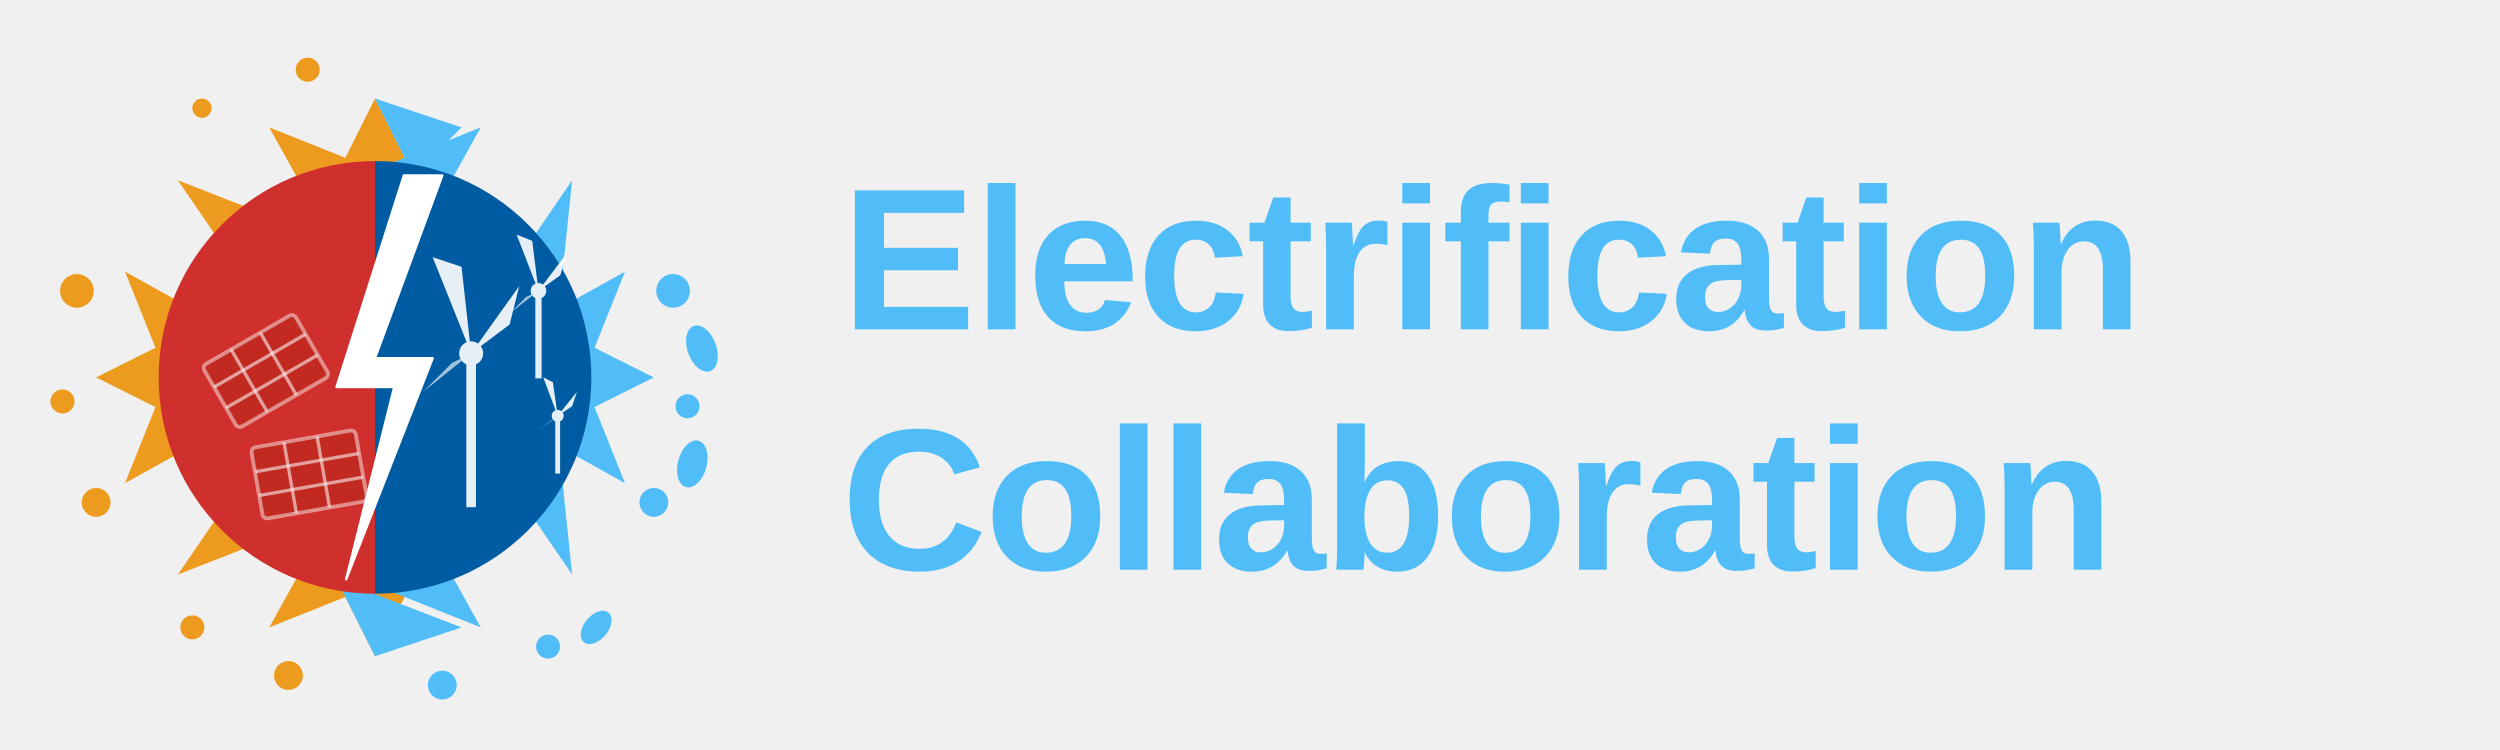
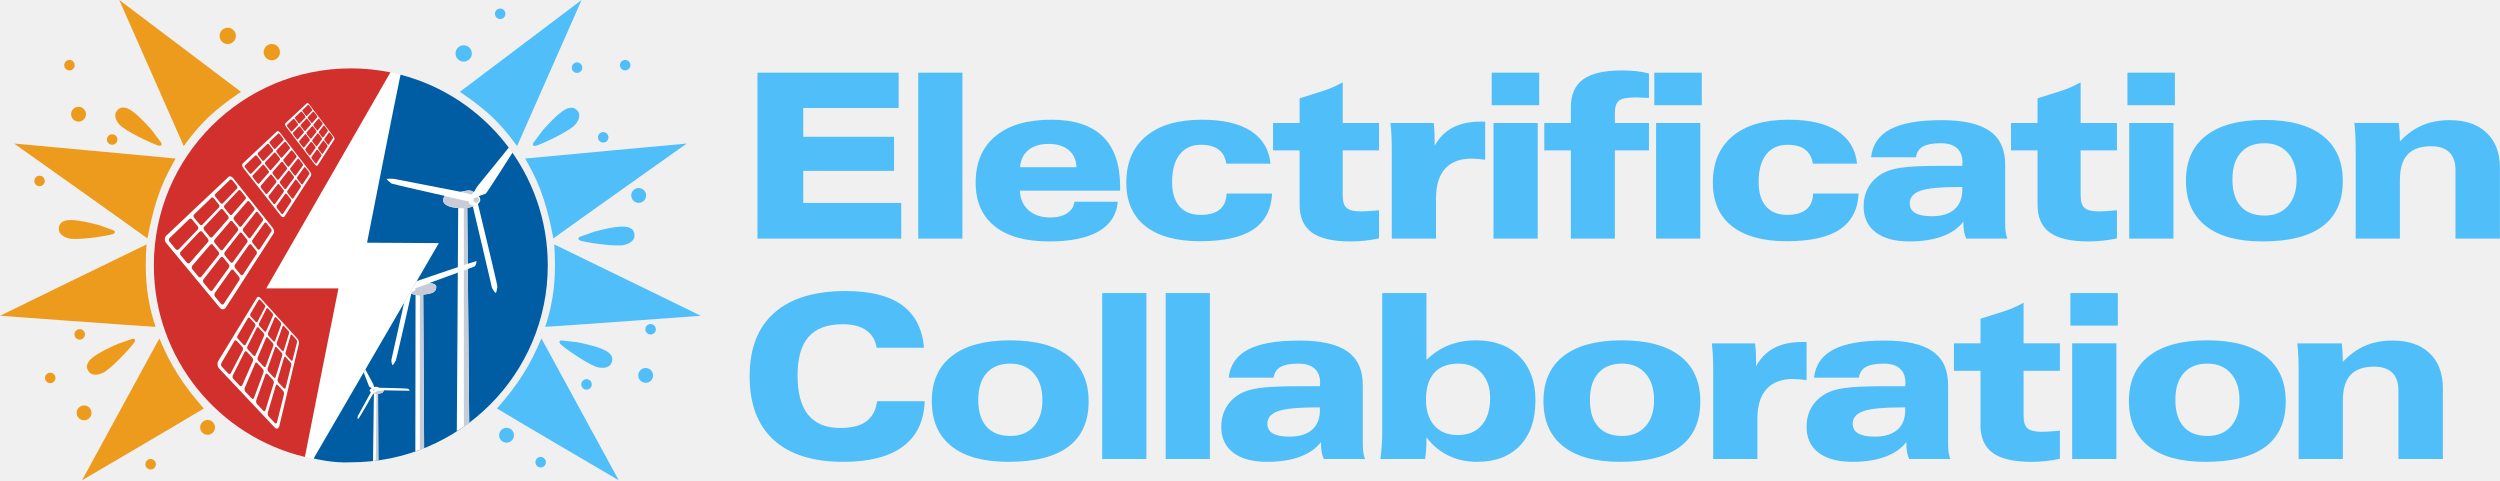
- <svg xmlns="http://www.w3.org/2000/svg" width="260" height="78" viewBox="0 0 520 155">
-   <g transform="translate(78,78)">
-     <polygon points="0,-58 -8,-42 8,-42" fill="#EC9B1E" />
-     <polygon points="-41,-41 -28,-22 -18,-32" fill="#EC9B1E" />
-     <polygon points="-58,0 -42,-8 -42,8" fill="#EC9B1E" />
-     <polygon points="-41,41 -18,32 -28,22" fill="#EC9B1E" />
-     <polygon points="0,58 8,42 -8,42" fill="#EC9B1E" />
-     <polygon points="-22,-52 -12,-34 -2,-44" fill="#EC9B1E" />
-     <polygon points="-52,-22 -34,-12 -44,-2" fill="#EC9B1E" />
-     <polygon points="-52,22 -44,2 -34,12" fill="#EC9B1E" />
-     <polygon points="-22,52 -2,44 -12,34" fill="#EC9B1E" />
-     <circle cx="-62" cy="-18" r="3.5" fill="#EC9B1E" />
-     <circle cx="-65" cy="5" r="2.5" fill="#EC9B1E" />
-     <circle cx="-58" cy="26" r="3" fill="#EC9B1E" />
-     <circle cx="-38" cy="52" r="2.5" fill="#EC9B1E" />
-     <circle cx="-18" cy="62" r="3" fill="#EC9B1E" />
-     <circle cx="-14" cy="-64" r="2.5" fill="#EC9B1E" />
-     <circle cx="-36" cy="-56" r="2" fill="#EC9B1E" />
-   </g>
-   <g transform="translate(78,78)">
-     <polygon points="0,-58 8,-42 18,-52" fill="#50BDF8" />
-     <polygon points="41,-41 28,-22 38,-12" fill="#50BDF8" />
-     <polygon points="58,0 42,-8 42,8" fill="#50BDF8" />
-     <polygon points="41,41 38,12 28,22" fill="#50BDF8" />
-     <polygon points="0,58 -8,42 18,52" fill="#50BDF8" />
-     <polygon points="52,-22 44,-2 34,-12" fill="#50BDF8" />
-     <polygon points="52,22 34,12 44,2" fill="#50BDF8" />
-     <polygon points="22,-52 12,-34 2,-44" fill="#50BDF8" />
-     <polygon points="22,52 2,44 12,34" fill="#50BDF8" />
-     <circle cx="62" cy="-18" r="3.5" fill="#50BDF8" />
-     <circle cx="65" cy="6" r="2.5" fill="#50BDF8" />
-     <circle cx="58" cy="26" r="3" fill="#50BDF8" />
-     <circle cx="36" cy="56" r="2.5" fill="#50BDF8" />
-     <circle cx="14" cy="64" r="3" fill="#50BDF8" />
-     <ellipse cx="68" cy="-6" rx="3" ry="5" fill="#50BDF8" transform="rotate(-20 68 -6)" />
-     <ellipse cx="66" cy="18" rx="3" ry="5" fill="#50BDF8" transform="rotate(15 66 18)" />
-     <ellipse cx="46" cy="52" rx="2.5" ry="4" fill="#50BDF8" transform="rotate(40 46 52)" />
-   </g>
-   <g transform="translate(78,78)">
-     <path d="M0,-45 A45,45 0 0,0 0,45 Z" fill="#D0302D" />
-     <path d="M0,-45 A45,45 0 0,1 0,45 Z" fill="#005CA2" />
-   </g>
-   <g transform="translate(78,78)" opacity="0.92">
-     <g transform="rotate(-30) translate(-30,-20)">
-       <rect x="0" y="0" width="22" height="15" rx="1" fill="#C0281F" />
-       <line x1="7" y1="0" x2="7" y2="15" stroke="white" stroke-width="0.7" opacity="0.6" />
-       <line x1="14" y1="0" x2="14" y2="15" stroke="white" stroke-width="0.7" opacity="0.6" />
-       <line x1="0" y1="5" x2="22" y2="5" stroke="white" stroke-width="0.7" opacity="0.6" />
-       <line x1="0" y1="10" x2="22" y2="10" stroke="white" stroke-width="0.7" opacity="0.6" />
-       <rect x="0" y="0" width="22" height="15" rx="1" fill="none" stroke="white" stroke-width="0.8" opacity="0.5" />
+ <svg xmlns="http://www.w3.org/2000/svg" width="990.76mm" height="190.33mm" version="1.1" viewBox="0 0 990.76 190.33" xml:space="preserve">
+   <defs>
+     <clipPath id="clipPath2">
+       <path d="m0 2293h32467v5386h-32467z" />
+     </clipPath>
+     <clipPath id="clipPath3">
+       <path d="m-10156 980.25h21844v-717.91h-21844z" />
+     </clipPath>
+     <clipPath id="clipPath5">
+       <path d="m0 980.38v-718.13h4328.9v718.13z" />
+     </clipPath>
+     <clipPath id="clipPath42">
+       <path d="m3542.4 2544.8h2667.8v4365.1h-2667.8z" />
+     </clipPath>
+     <clipPath id="clipPath43">
+       <path d="m472.32 946.81h355.71v-582.01h-355.71z" />
+     </clipPath>
+     <clipPath id="clipPath45">
+       <path d="m472.32 946.81h355.71v-582.01h-355.71z" />
+     </clipPath>
+     <clipPath id="clipPath46">
+       <path d="m5337.6 2482.8h2630.4v4356h-2630.4z" />
+     </clipPath>
+     <clipPath id="clipPath47">
+       <path d="m711.68 955.08h350.72v-580.8h-350.72z" />
+     </clipPath>
+     <clipPath id="clipPath49">
+       <path d="m711.68 955.08h350.72v-580.8h-350.72z" />
+     </clipPath>
+   </defs>
+   <g transform="matrix(.26458 0 0 .26458 -1161.1 -15.893)">
+     <path d="m4952 175.38 21.201-6.964 15.232 3.529 9.209 18.815 64.377 233.03-187.89 317.67-15.845 5.332-13.136-2.309-16.185-28.821-69.649-231.09" fill="#fff" fill-rule="evenodd" />
+     <g transform="translate(4146.6 -202.33)" clip-path="url(#clipPath5)">
+       <g clip-path="url(#clipPath3)">
+         <path transform="matrix(.13333 0 0 -.13333 0 1286.1)" d="m28694 3852.1c-114.6 0-217-19.18-307.1-57.51-90.2-38.35-174.5-98.8-252.8-181.38 0 35.4-1.1 70.35-3.2 104.91-2.1 34.54-5.3 68.67-9.5 102.38h-499.2c5-42.14 8.8-87.01 11.4-134.61 2.5-47.62 3.7-104.71 3.7-171.26v-993.47h496.8v659.78c0 128.08 28.8 223.09 86.6 285.02 57.7 61.94 145.5 92.9 263.5 92.9 90.1 0 158.4-22.55 204.7-67.62 46.4-45.08 69.6-111.44 69.6-199.07v-771.01h499.2v795.03c0 167.67-49.7 298.92-149.1 393.72-99.5 94.79-237.6 142.19-414.6 142.19m-1817-963.76c-64-72.05-151.2-108.07-261.6-108.07-118 0-207.9 34.76-269.9 104.28-61.9 69.51-92.9 170-92.9 301.45 0 129.75 31.4 230.04 94.2 300.82s151.5 106.17 266.1 106.17c111.2 0 199-36.65 263.5-109.96s96.7-173.16 96.7-299.56c0-124.72-32-223.09-96.1-295.13m389.3 789.33c-150.8 117.97-369.5 176.96-656 176.96-284.8 0-502.6-58.58-653.4-175.69-150.9-117.13-226.3-285.65-226.3-505.58 0-221.63 73.5-391 220.6-508.11 147-117.13 360-175.69 638.9-175.69 299.1 0 524.3 56.88 675.6 170.63 151.2 113.76 226.9 283.13 226.9 508.11 0 221.61-75.5 391.39-226.3 509.37m-2193.3 342.54h533.4v365.28h-533.4zm20.2-1499h496.73v1299.3h-496.73zm-545.8 1755.6c-40.5-21.92-79-40.88-115.7-56.88-36.6-16.02-71.4-29.07-104.2-39.18l-264.2-83.42v-276.81h-298.3v-308.4h298.3v-610.49c0-141.56 46.1-245.64 138.4-312.2 92.3-66.57 236.6-99.85 432.9-99.85 54.8 0 108.9 2.96 162.4 8.85 53.5 5.91 106.4 14.34 158.7 25.28v315.99c-53.1-5.06-94.8-8.44-125.2-10.12-30.3-1.69-56.9-2.52-79.6-2.52-75.8 0-128.7 12.83-158.6 38.55-30 25.69-44.9 72.24-44.9 139.66v506.85h408.3v308.4h-408.3zm-1329.4-1204.6c0-96.91-29.5-171.07-88.5-222.45-59-51.41-143.7-77.1-254.1-77.1-82.6 0-144.5 12-185.8 36.02-41.3 24.01-61.9 60.04-61.9 108.07 0 67.4 40.4 115.02 121.3 142.82 80.9 27.81 224.2 41.71 429.8 41.71h39.2zm481.5-380.45v662.31c0 170.2-57.9 295.77-173.8 376.66-115.8 80.89-296.4 121.34-541.6 121.34-254.5 0-445.9-33.93-574.4-101.75-128.5-67.84-200.8-172.96-216.8-315.35h504.3c8.4 55.61 34.6 95.84 78.4 120.7 43.8 24.85 110.8 37.29 200.9 37.29 79.2 0 139.7-18.54 181.4-55.61 41.7-37.09 62.6-91.01 62.6-161.79 0-3.38-0.4-9.06-1.3-17.06-0.8-8.02-1.2-14.54-1.2-19.59h-241.5c-203 0-351.5-6.96-445.5-20.86s-167.1-37.29-219.3-70.15c-65.7-39.61-115.9-90.59-150.4-152.94-34.6-62.36-51.8-132.71-51.8-211.08 0-125.56 44.9-222.67 134.6-291.34 89.7-68.68 216.8-103.01 381.1-103.01 142.4 0 265.4 19.18 369 57.51 103.7 38.33 182.5 93.73 236.4 166.21v-24.01c0-32.87 2.5-63.2 7.6-91.01 5-27.81 13-53.52 24-77.1h462.6c-9.3 23.58-15.8 48.86-19.6 75.84-3.8 26.95-5.7 58.55-5.7 94.79m-1954.1 1076.9c-85.1-44.67-152.9-112.93-203.5-204.76v59.4c0 37.92-0.8 72.88-2.5 104.91-1.7 32.02-4.2 62.76-7.6 92.27h-486.6c5-42.14 8.8-87.01 11.4-134.61 2.5-47.62 3.7-104.71 3.7-171.26v-993.47h496.8v452.49c0 145.77 33.9 256.59 101.7 332.42 67.8 75.84 166.2 113.76 295.2 113.76 26.9 0 53-1.07 78.3-3.16 25.3-2.11 51-5.27 77.1-9.48v428.48h-51.8c-123 0-227.1-22.34-312.2-66.99m-1445.4-880.34c-64-72.05-151.2-108.07-261.6-108.07-118 0-207.9 34.76-269.9 104.28-61.9 69.51-92.9 170-92.9 301.45 0 129.75 31.4 230.04 94.2 300.82s151.5 106.17 266.1 106.17c111.2 0 199-36.65 263.5-109.96s96.7-173.16 96.7-299.56c0-124.72-32-223.09-96.1-295.13m389.3 789.33c-150.8 117.97-369.5 176.96-656 176.96-284.8 0-502.6-58.58-653.4-175.69-150.9-117.13-226.3-285.65-226.3-505.58 0-221.63 73.5-391 220.6-508.11 147-117.13 360-175.69 638.9-175.69 299.1 0 524.3 56.88 675.6 170.63 151.2 113.76 226.9 283.13 226.9 508.11 0 221.61-75.4 391.39-226.3 509.37m-2230.4-777.96c-63.6-72.89-152.7-109.33-267.3-109.33-112.1 0-199.7 34.96-262.9 104.91-63.2 69.93-94.8 167.67-94.8 293.24 0 132.28 31.2 232.76 93.5 301.45 62.4 68.67 153 103.01 271.8 103.01 107.8 0 194-34.98 258.5-104.91 64.4-69.95 96.7-163.48 96.7-280.6 0-132.29-31.9-234.89-95.5-307.77m-62.5 954.92c-111.3 0-213.2-18.33-305.9-54.98-92.7-36.66-176.5-91.64-251.5-164.95v750.79h-496.8v-1569.8c0-44.67-1.7-91.44-5-140.3-3.4-48.88-8.5-100.28-15.2-154.2h501.8c5.1 33.69 8.9 67.4 11.4 101.12 2.5 33.69 3.8 67.4 3.8 101.11v41.71c68.2-90.17 150.6-158.62 247.1-205.39 96.4-46.77 203.3-70.15 320.4-70.15 206.4 0 367.6 60.87 483.4 182.64 115.9 121.76 173.8 291.34 173.8 508.74 0 207.29-59.8 371.39-179.4 492.31-119.7 120.91-282.3 181.38-487.9 181.38m-1754-782.39c0-96.91-29.5-171.07-88.5-222.45-59-51.41-143.7-77.1-254.1-77.1-82.6 0-144.5 12-185.8 36.02-41.3 24.01-61.9 60.04-61.9 108.07 0 67.4 40.4 115.02 121.3 142.82 80.9 27.81 224.2 41.71 429.8 41.71h39.2zm481.5-380.45v662.31c0 170.2-57.9 295.77-173.8 376.66-115.8 80.89-296.4 121.34-541.6 121.34-254.5 0-445.9-33.93-574.4-101.75-128.5-67.84-200.8-172.96-216.8-315.35h504.3c8.4 55.61 34.6 95.84 78.4 120.7 43.8 24.85 110.8 37.29 200.9 37.29 79.2 0 139.7-18.54 181.4-55.61 41.7-37.09 62.6-91.01 62.6-161.79 0-3.38-0.4-9.06-1.3-17.06-0.8-8.02-1.2-14.54-1.2-19.59h-241.5c-203 0-351.5-6.96-445.5-20.86s-167.1-37.29-219.3-70.15c-65.7-39.61-115.9-90.59-150.4-152.94-34.6-62.36-51.8-132.71-51.8-211.08 0-125.56 44.8-222.67 134.6-291.34 89.7-68.68 216.8-103.01 381.1-103.01 142.4 0 265.4 19.18 369 57.51 103.7 38.33 182.5 93.73 236.4 166.21v-24.01c0-32.87 2.5-63.2 7.6-91.01 5-27.81 13-53.52 24-77.1h462.6c-9.3 23.58-15.8 48.86-19.6 75.84-3.8 26.95-5.7 58.55-5.7 94.79m-2214.4-170.63h496.7v1864.3h-496.7zm-713.3 0h496.73v1864.3h-496.73zm-767.7 367.18c-64.1-72.05-151.3-108.07-261.7-108.07-117.9 0-207.9 34.76-269.8 104.28-62 69.51-92.9 170-92.9 301.45 0 129.75 31.4 230.04 94.1 300.82 62.8 70.78 151.5 106.17 266.1 106.17 111.2 0 199.1-36.65 263.5-109.96 64.5-73.31 96.7-173.16 96.7-299.56 0-124.72-32-223.09-96-295.13m389.3 789.33c-150.9 117.97-369.5 176.96-656 176.96-284.8 0-502.7-58.58-653.5-175.69-150.8-117.13-226.2-285.65-226.2-505.58 0-221.63 73.5-391 220.5-508.11 147.1-117.13 360-175.69 639-175.69 299.1 0 524.3 56.88 675.5 170.63 151.3 113.76 226.9 283.13 226.9 508.11 0 221.61-75.4 391.39-226.2 509.37m-2272.2-734.35c-67-48.88-164.6-73.31-292.6-73.31-160.1 0-280 49.08-359.6 147.25-79.7 98.16-119.5 245.84-119.5 443.02 0 195.47 41.5 340.19 124.5 434.16 83 93.95 210.5 140.93 382.4 140.93 111.2 0 199-22.33 263.5-66.99 64.5-44.67 103.8-110.39 118.2-197.17h532.1c-19.4 214.02-101.7 373.69-247.1 479.03-145.4 105.33-356.2 158-632.6 158-351.4 0-619.1-81.74-803.2-245.21-184.2-163.48-276.2-401.11-276.2-712.87 0-311.78 89.9-549.82 269.8-714.13s441.4-246.47 784.3-246.47c291.6 0 514.6 57.71 669.3 173.16 154.6 115.44 235.7 284.8 243.3 508.11h-534.7c-14.3-102.82-54.9-178.65-121.9-227.51m18204 3242.6c-99.5 94.8-237.6 142.19-414.6 142.19-114.6 0-217-19.17-307.1-57.5-90.2-38.36-174.5-98.81-252.8-181.38 0 35.39-1.1 70.35-3.2 104.9s-5.3 68.67-9.5 102.38h-499.2c5-42.14 8.8-87.01 11.4-134.61 2.5-47.61 3.7-104.7 3.7-171.26v-993.47h496.8v659.79c0 128.07 28.8 223.08 86.6 285.02 57.7 61.93 145.5 92.9 263.5 92.9 90.1 0 158.4-22.56 204.7-67.62 46.4-45.09 69.6-111.45 69.6-199.08v-771.01h499.2v795.03c0 167.67-49.7 298.92-149.1 393.72m-2761.8-223.09c62.8 70.78 151.5 106.17 266.1 106.17 111.2 0 199-36.65 263.5-109.96s96.7-173.16 96.7-299.55c0-124.72-32-223.09-96.1-295.14-64-72.04-151.2-108.07-261.6-108.07-118 0-207.9 34.76-269.9 104.28-61.9 69.52-92.9 170-92.9 301.45 0 129.75 31.4 230.04 94.2 300.82m-395.6-821.57c147-117.13 360-175.68 638.9-175.68 299.1 0 524.3 56.87 675.6 170.63 151.2 113.75 226.9 283.12 226.9 508.11 0 221.6-75.5 391.39-226.3 509.37-150.8 117.96-369.5 176.95-656 176.95-284.8 0-502.6-58.57-653.4-175.69-150.9-117.13-226.3-285.65-226.3-505.58 0-221.62 73.5-390.99 220.6-508.11m-344.8 1720.2h-533.4v-365.28h533.4zm-16.5-564.99h-496.73v-1299.3h496.73zm-1526.6-918.89c0-141.56 46.1-245.64 138.4-312.19 92.3-66.58 236.6-99.85 432.9-99.85 54.8 0 108.9 2.96 162.4 8.84 53.5 5.91 106.4 14.34 158.6 25.28v315.99c-53-5.06-94.7-8.43-125.1-10.11-30.3-1.7-56.9-2.53-79.6-2.53-75.8 0-128.7 12.84-158.6 38.55-30 25.7-44.9 72.24-44.9 139.67v506.84h408.2v308.4h-408.2v456.29c-40.5-21.92-79-40.88-115.7-56.88-36.6-16.01-71.4-29.07-104.2-39.18l-264.2-83.42v-276.81h-298.3v-308.4h298.3zm-1314.3 158c80.9 27.8 224.2 41.71 429.8 41.71h39.2v-29.07c0-96.91-29.5-171.07-88.5-222.46-59-51.4-143.7-77.1-254.1-77.1-82.6 0-144.5 12.01-185.8 36.02-41.3 24.02-61.9 60.04-61.9 108.07 0 67.41 40.4 115.02 121.3 142.83m-504.9-467.03c89.7-68.69 216.8-103.01 381.1-103.01 142.4 0 265.4 19.17 369 57.51 103.7 38.33 182.5 93.73 236.4 166.2v-24.01c0-32.86 2.5-63.2 7.6-91 5-27.81 13-53.52 24-77.11h462.6c-9.3 23.59-15.8 48.86-19.6 75.84-3.8 26.96-5.7 58.56-5.7 94.8v662.31c0 170.2-57.9 295.76-173.8 376.66-115.8 80.89-296.4 121.33-541.6 121.33-254.5 0-445.9-33.92-574.4-101.74-128.5-67.84-200.8-172.97-216.8-315.36h504.3c8.4 55.61 34.6 95.84 78.4 120.71 43.8 24.84 110.8 37.28 201 37.28 79.1 0 139.6-18.54 181.3-55.61 41.7-37.09 62.6-91 62.6-161.79 0-3.37-0.4-9.06-1.3-17.06-0.8-8.02-1.2-14.53-1.2-19.59h-241.4c-203.1 0-351.6-6.95-445.6-20.85-94-13.91-167-37.29-219.3-70.15-65.7-39.62-115.9-90.59-150.4-152.94-34.6-62.37-51.8-132.72-51.8-211.08 0-125.57 44.9-222.67 134.6-291.34m-1615.1 69.51c142.4-113.34 348-169.99 616.8-169.99 265.4 0 464 44.01 595.9 132.08 131.9 88.04 202.5 222.65 211.7 403.83h-511.9c-1.7-78.37-26.9-137.99-75.8-178.85-48.9-40.88-120.5-61.3-214.9-61.3-103.6 0-183.1 31.79-238.2 95.43-55.2 63.61-82.8 155.25-82.8 274.9 0 132.29 28.2 234.88 84.7 307.78 56.4 72.87 136 109.33 238.8 109.33 85.1 0 151.3-17.7 198.5-53.09s76.2-88.47 87.2-159.25h496.7c-16.8 160.93-90.8 283.54-221.8 367.81-131 84.24-313.7 126.39-547.9 126.39-271.3 0-480.9-61.74-628.8-185.17-147.9-123.45-221.8-297.24-221.8-521.38 0-212.34 71.1-375.19 213.6-488.52m-871.3 1358.1h533.4v365.28h-533.4zm20.2-1499h496.73v1299.3h-496.73zm-957.4 0h494.2v990.94h383v308.4h-383v113.76c0 67.4 15.6 113.12 46.7 137.14 31.2 24.02 92.3 36.02 183.3 36.02 25.3 0 67-1.26 125.1-3.79 11.8 0 21.1-0.44 27.9-1.26v274.27c-44.7 11.79-92.3 20.43-142.9 25.92-50.5 5.47-104.1 8.21-160.5 8.21-198 0-343.2-33.3-435.4-99.85-92.3-66.58-138.4-170.64-138.4-312.2v-178.22h-298.3v-308.4h298.3zm-869 0h496.73v1299.3h-496.73zm-20.2 1499h533.39v365.28h-533.39zm-1122.7-505.58v-993.47h496.7v452.5c0 145.77 33.9 256.58 101.8 332.42 67.8 75.84 166.2 113.75 295.1 113.75 27 0 53.1-1.06 78.4-3.16 25.3-2.11 51-5.27 77.1-9.48v428.48h-51.8c-123.1 0-227.1-22.33-312.2-66.99-85.2-44.67-153-112.92-203.5-204.76v59.41c0 37.92-0.9 72.87-2.6 104.91-1.7 32.01-4.2 62.76-7.5 92.26h-486.7c5.1-42.14 8.9-87.01 11.4-134.61 2.5-47.61 3.8-104.7 3.8-171.26m-551.3 762.16c-40.5-21.92-79-40.88-115.7-56.88-36.6-16.01-71.4-29.07-104.3-39.18l-264.1-83.42v-276.81h-298.3v-308.4h298.3v-610.49c0-141.56 46.1-245.64 138.4-312.19 92.2-66.58 236.5-99.85 432.9-99.85 54.7 0 108.9 2.96 162.4 8.84 53.5 5.91 106.4 14.34 158.6 25.28v315.99c-53.1-5.06-94.8-8.43-125.1-10.11-30.3-1.7-56.9-2.53-79.6-2.53-75.9 0-128.8 12.84-158.7 38.55-29.9 25.7-44.8 72.24-44.8 139.67v506.84h408.2v308.4h-408.2zm-2217.4-1614.7c142.3-113.34 348-169.99 616.8-169.99 265.4 0 464 44.01 595.9 132.08 131.9 88.04 202.4 222.65 211.7 403.83h-511.9c-1.7-78.37-27-137.99-75.8-178.85-48.9-40.88-120.5-61.3-214.9-61.3-103.6 0-183.1 31.79-238.2 95.43-55.2 63.61-82.8 155.25-82.8 274.9 0 132.29 28.2 234.88 84.7 307.78 56.4 72.87 136 109.33 238.8 109.33 85.1 0 151.3-17.7 198.5-53.09s76.2-88.47 87.2-159.25h496.7c-16.8 160.93-90.8 283.54-221.8 367.81-131 84.24-313.7 126.39-547.9 126.39-271.4 0-481-61.74-628.8-185.17-147.9-123.45-221.9-297.24-221.9-521.38 0-212.34 71.2-375.19 213.7-488.52m-1312.6 855.07c56 45.5 131.6 68.25 226.9 68.25 94.3 0 169.3-23.18 224.9-69.52 55.7-46.35 84.7-110.39 87.3-192.12h-633.3c6.7 83.42 38.1 147.88 94.2 193.39m1002.9-581.42h-486.6c-6.8-54.78-34.1-97.96-82.2-129.56-48-31.59-111.2-47.39-189.5-47.39-101.2 0-182.3 26.95-243.4 80.89-61.1 53.91-93.7 127.22-97.9 219.93h1126.2v44.24c0 250.26-64.7 438.37-194.1 564.35-129.3 125.96-322.1 188.96-578.2 188.96-271.3 0-480.9-61.74-628.8-185.17-147.9-123.45-221.9-297.24-221.9-521.38 0-212.34 71.2-375.61 213.7-489.78 142.3-114.19 345.4-171.26 609.2-171.26 241.8 0 428.2 37.91 559.3 113.75 131 75.84 202.4 186.63 214.2 332.42m-1745 1449.8h-496.8v-1864.3h496.8zm-687.3-1463.6h-1100.9v360.22h1020v382.98h-1020v323.57h1071.8v396.88h-1586.2v-1864.3h1615.3" clip-path="url(#clipPath2)" fill="#50bef9" fill-rule="evenodd" />
+       </g>
    </g>
-     <g transform="rotate(-10) translate(-28,10)">
-       <rect x="0" y="0" width="22" height="15" rx="1" fill="#C0281F" />
-       <line x1="7" y1="0" x2="7" y2="15" stroke="white" stroke-width="0.7" opacity="0.6" />
-       <line x1="14" y1="0" x2="14" y2="15" stroke="white" stroke-width="0.7" opacity="0.6" />
-       <line x1="0" y1="5" x2="22" y2="5" stroke="white" stroke-width="0.7" opacity="0.6" />
-       <line x1="0" y1="10" x2="22" y2="10" stroke="white" stroke-width="0.7" opacity="0.6" />
-       <rect x="0" y="0" width="22" height="15" rx="1" fill="none" stroke="white" stroke-width="0.8" opacity="0.5" />
+     <g fill="#ed9b1d" fill-rule="evenodd">
+       <path d="m4567.1 60.067 96.64 218.88s16.503-23.945 37.12-43.52c20.812-19.761 48.64-37.761 48.64-37.761" />
+       <path d="m4409.6 275.11s177.78 125.91 199.68 142.08c13.087-68.431 27.444-92.912 42.24-119.68-32.641-3.279-241.92-22.4-241.92-22.4" />
+       <path d="m4608 426.15c-27.465 13.116-219.52 106.88-219.52 106.88s201.12 14.803 232.96 16.64c-7.068-22.091-18.247-58.44-13.44-123.52" />
+       <path d="m4627.2 566.95c-16.263 29.652-115.84 212.48-115.84 212.48s157.13-91.959 182.4-107.52c-31.317-35.48-49.835-64.641-66.56-104.96" />
+       <path d="m4586.9 567.59c-2.332 0.667-14.935 5.12-22.403 7.703-12.821 5.871-25.553 11.519-35.837 19.176-5.904 4.397-14.481 12.569-7.04 22.4 6.039 7.981 18.917 3.688 24.96-0.639 16.025-11.476 41.18-39.608 43.52-44.161 1.984-3.857-0.868-5.147-3.2-4.479" />
+       <path d="m4558.3 404.98c-2.24-0.931-14.869-5.305-22.32-7.941-13.684-3.403-27.161-6.923-39.976-7.345-7.357-0.243-19.157 0.8-19.468 13.127-0.252 10.005 12.495 14.676 19.916 15.059 19.685 1.015 56.891-5.3 61.557-7.401 3.956-1.78 2.531-4.567 0.291-5.497" />
+       <path d="m4629.9 273.86c-1.347-2.017-9.427-12.664-14.164-18.989-9.496-10.424-18.756-20.829-29.184-28.291-5.987-4.284-16.383-9.963-23.48 0.12-5.76 8.184 2.253 19.141 8.215 23.579 15.815 11.765 50.273 27.152 55.321 27.995 4.279 0.713 4.639-2.396 3.292-4.413" />
+       <path d="m4795.6 125.93c-6.745 0-12.212 5.468-12.212 12.212 0 6.745 5.467 12.213 12.212 12.213 6.745 0 12.212-5.468 12.212-12.213 0-6.744-5.467-12.212-12.212-12.212" />
+       <path d="m4729.6 101.61c-6.745 0-12.213 5.468-12.213 12.212 0 6.745 5.468 12.213 12.213 12.213 6.745 0 12.213-5.468 12.213-12.213 0-6.744-5.468-12.212-12.213-12.212" />
+       <path d="m4506.1 220.01c-6.139 0-11.116 4.976-11.116 11.116 0 6.139 4.977 11.115 11.116 11.115s11.116-4.976 11.116-11.115c0-6.14-4.977-11.116-11.116-11.116" />
+       <path d="m4514.4 667.37c-6.139 0-11.116 4.976-11.116 11.116 0 6.139 4.977 11.116 11.116 11.116s11.116-4.977 11.116-11.116c0-6.14-4.977-11.116-11.116-11.116" />
+       <path d="m4699.4 689.13c-6.139 0-11.116 4.979-11.116 11.117 0 6.137 4.977 11.116 11.116 11.116 6.14 0 11.116-4.979 11.116-11.116 0-6.139-4.976-11.117-11.116-11.117" />
+       <path d="m4492.5 149.84c-4.335 0-7.848 3.513-7.848 7.849 0 4.333 3.513 7.848 7.848 7.848s7.848-3.515 7.848-7.848c0-4.336-3.513-7.849-7.848-7.849" />
+       <path d="m4556.5 261.21c-4.335 0-7.848 3.512-7.848 7.848 0 4.333 3.513 7.847 7.848 7.847s7.848-3.513 7.848-7.847c0-4.336-3.513-7.848-7.848-7.848" />
+       <path d="m4447.7 323.28c-4.335 0-7.848 3.513-7.848 7.848 0 4.335 3.513 7.849 7.848 7.849s7.848-3.515 7.848-7.849c0-4.335-3.513-7.848-7.848-7.848" />
+       <path d="m4507.9 553.05c-4.335 0-7.848 3.512-7.848 7.848 0 4.333 3.513 7.848 7.848 7.848s7.848-3.515 7.848-7.848c0-4.336-3.513-7.848-7.848-7.848" />
+       <path d="m4463.7 618.32c-4.335 0-7.848 3.515-7.848 7.848 0 4.336 3.513 7.848 7.848 7.848s7.848-3.512 7.848-7.848c0-4.333-3.513-7.848-7.848-7.848" />
+       <path d="m4614.1 747.61c-4.335 0-7.848 3.512-7.848 7.848 0 4.333 3.513 7.847 7.848 7.847s7.848-3.513 7.848-7.847c0-4.336-3.513-7.848-7.848-7.848" />
+     </g>
+     <g fill="#50bef9" fill-rule="evenodd">
+       <path d="m5077.2 197.67s27.828 18 48.64 37.761c20.617 19.575 37.12 43.52 37.12 43.52l96.64-218.88" />
+       <path d="m5175.1 297.51c14.796 26.768 29.153 51.249 42.24 119.68 21.897-16.168 199.68-142.08 199.68-142.08s-209.28 19.121-241.92 22.4" />
+       <path d="m5438.1 533.03s-192.05-93.764-219.52-106.88c4.807 65.08-6.372 101.43-13.44 123.52 31.837-1.836 232.96-16.639 232.96-16.639" />
+       <path d="m5199.4 566.95c-16.725 40.319-35.243 69.48-66.56 104.96 25.269 15.561 182.4 107.52 182.4 107.52s-99.577-182.83-115.84-212.48" />
+       <path d="m5292.5 583.73c-11.699-5.263-25.359-8.04-39.153-11.011-7.856-0.916-21.133-2.552-23.556-2.704-2.423-0.151-4.935 1.723-2.167 5.061 3.264 3.94 33.896 25.988 52.027 33.744 6.836 2.925 20.349 4.345 24.54-4.741 5.164-11.196-4.975-17.328-11.691-20.349" />
+       <path d="m5319.4 399.47c-12.828 0.423-26.32 3.939-40.017 7.34-7.459 2.635-20.101 7.007-22.343 7.936-2.241 0.931-3.669 3.716 0.292 5.495 4.671 2.099 41.915 8.412 61.62 7.396 7.429-0.383 20.189-5.051 19.937-15.048-0.312-12.319-12.124-13.361-19.489-13.119" />
+       <path d="m5254.2 226.98c-7.105-10.076-17.512-4.401-23.504-0.12-10.439 7.457-19.708 17.853-29.215 28.272-4.741 6.321-12.829 16.961-14.179 18.977-1.348 2.016-0.988 5.123 3.296 4.409 5.053-0.841 39.548-16.217 55.377-27.976 5.969-4.433 13.991-15.384 8.224-23.563" />
+       <path d="m5083 127.92c-6.748 0-12.219 5.469-12.219 12.216 0 6.747 5.471 12.216 12.219 12.216s12.219-5.469 12.219-12.216c0-6.747-5.471-12.216-12.219-12.216" />
+       <path d="m5345.1 341.71c-6.143 0-11.121 4.977-11.121 11.119 0 6.14 4.979 11.119 11.121 11.119 6.143 0 11.121-4.979 11.121-11.119 0-6.141-4.979-11.119-11.121-11.119" />
+       <path d="m5355.6 611.26c-6.143 0-11.121 4.977-11.121 11.119 0 6.14 4.979 11.119 11.121 11.119 6.143 0 11.121-4.979 11.121-11.119 0-6.141-4.979-11.119-11.121-11.119" />
+       <path d="m5147.2 700.87c-6.143 0-11.121 4.979-11.121 11.119s4.979 11.119 11.121 11.119c6.143 0 11.121-4.979 11.121-11.119s-4.979-11.119-11.121-11.119" />
+       <path d="m5137.7 72.864c-4.341 0-7.861 3.517-7.861 7.853s3.52 7.852 7.861 7.852c4.341 0 7.861-3.516 7.861-7.852s-3.52-7.853-7.861-7.853" />
+       <path d="m5252.8 153.56c-4.341 0-7.861 3.516-7.861 7.852s3.52 7.852 7.861 7.852 7.861-3.516 7.861-7.852-3.52-7.852-7.861-7.852" />
+       <path d="m5292 257.91c-4.341 0-7.861 3.516-7.861 7.852s3.52 7.852 7.861 7.852c4.341 0 7.861-3.516 7.861-7.852s-3.52-7.852-7.861-7.852" />
+       <path d="m5363 545.38c-4.341 0-7.861 3.516-7.861 7.852s3.52 7.853 7.861 7.853 7.861-3.517 7.861-7.853-3.52-7.852-7.861-7.852" />
+       <path d="m5267 627.97c-4.343 0-7.863 3.516-7.863 7.852s3.52 7.852 7.863 7.852c4.34 0 7.86-3.516 7.86-7.852s-3.52-7.852-7.86-7.852" />
+       <path d="m5198.3 744.52c-4.34 0-7.86 3.516-7.86 7.852s3.52 7.852 7.86 7.852c4.343 0 7.863-3.516 7.863-7.852s-3.52-7.852-7.863-7.852" />
+       <path d="m5324.9 149.84c-4.335 0-7.848 3.513-7.848 7.849 0 4.333 3.513 7.848 7.848 7.848 4.335 0 7.848-3.515 7.848-7.848 0-4.336-3.513-7.849-7.848-7.849" />
+     </g>
+     <g transform="translate(4146.6 -202.33)" clip-path="url(#clipPath45)">
+       <g clip-path="url(#clipPath43)">
+         <path transform="matrix(.13333 0 0 -.13333 0 1286.1)" d="m6199.5 6865.2c-143.53 29.25-292.11 44.61-444.28 44.61-1222.1 0-2212.8-990.7-2212.8-2212.8 0-1044.4 723.52-1919.8 1696.7-2152.3 65.87 340.68 376.93 1893.1 376.93 1893.1h-811.2s1548.6 2692.6 1394.7 2427.4" clip-path="url(#clipPath42)" fill="#d1302c" fill-rule="evenodd" />
+       </g>
+     </g>
+     <g transform="translate(4146.6 -202.33)" clip-path="url(#clipPath49)">
+       <g clip-path="url(#clipPath47)">
+         <path transform="matrix(.13333 0 0 -.13333 0 1286.1)" d="m6313.7 6838.8c-50.52-232-376.12-1887.3-376.12-1887.3l806.4-4.8-1406.4-2419.2s210.43-54.34 417.6-43.21c1222.1 0 2212.8 990.71 2212.8 2212.8 0 1029.2-702.59 1894.2-1654.3 2141.7" clip-path="url(#clipPath46)" fill="#005da3" fill-rule="evenodd" />
+       </g>
+     </g>
+     <g fill-rule="evenodd">
+       <path d="m5e3 642.47c-0.747-0.804-43.52-1.6-43.52-1.6s-3.993-2.688-7.68-0.959c-0.413-1.872-1.28-4.481-1.28-4.481l-11.84-22.079-2.56 4.16 8.32 21.759 3.84 2.241s-3.087 2.055-3.2 3.2c-0.112 1.145 1.92 2.879 1.92 2.879s-18.348 33.237-19.52 35.521c-0.437 0.852-0.723 4.812 0.32 4.8 1.043-0.015 23.04-38.721 23.04-38.721l0.64 0.961-1.28 100.48 8-1.279-0.64-99.521s4.491-0.984 5.76-1.279c1.269-0.297 2.456-1.512 3.2-3.84 4.219 0.088 37.44 0.585 38.4 0.64 0.96 0.055-1.173-2.076-1.92-2.881" fill="#fff" />
+       <path d="m4954.6 645.35s-3.301 2.7-6.08 3.2c1.688 1.147 1.6 1.28 1.6 1.28l2.24 0.96-0.96 99.2 3.84-0.321-0.32-99.2s3.367-1.119 5.44-1.6c2.073-0.48 2.88-3.839 2.88-3.839" fill="#c8ccd7" />
+       <path d="m4947.9 643.07c-1.984 0.588-0.912 2.456 0.639 2.261 1.88-0.235 1.475-2.888-0.639-2.261" fill="#c8ccd7" />
+       <path d="m5107.9 359.59c0.075-2.985-2.24-5.761-2.24-5.761s9.077-3.369 10.24-3.519c1.163-0.151 40.32-61.76 40.32-61.76l-5.44-7.681-46.72 57.6c-1.205 1.255-5.76 9.281-5.76 9.281s-2.935-1.888-6.08-2.24c-3.145-0.353-10.235 0.98-13.44 1.919-3.963-0.639-98.079-19.16-100.48-19.519-2.401-0.36-7.984-0.112-9.28 0s-1.34 0.807-0.96 1.28c0.38 0.472 5.851 4.991 6.72 5.76 0.869 0.767 80 18.56 80 18.56s-2.751 2.849-2.56 7.04c0.103 2.269 2.271 5.461 6.72 7.679 3.768 1.88 9.408 3.012 15.816 3.385 0.127 14.569-2.056 334.21-2.056 334.21s14.827-9.091 18.56-12.479l-2.88-321.92s4.175-0.527 8.32-2.239c1.952 7.203 28.141 119.67 28.48 121.28 0.339 1.609 4.767 8.475 5.76 8.321 1.175-0.181 2.352-7.248 2.56-9.6s-29.12-123.52-29.12-123.52 3.445-3.093 3.52-6.079" fill="#fff" />
+       <path d="m5100.2 368.23c-4.404-0.129-9.14-1.172-9.6-6.4-4.285-0.972-36.16-8-36.16-8s-2.433 2.352-2.24 6.721c0.288 6.495 9.219 11.236 31.04 11.519-0.024 3.236 0 327.04 0 327.04s5.841-3.721 8-5.76l-2.88-321.6s6.632-1.439 11.84-3.521" fill="#c8ccd7" />
+       <path d="m5090.9 345.19c-3.609 0.233-12.48 2.24-12.48 2.24l16.64 4.16 2.88-3.84s-3.431-2.795-7.04-2.56m12.8 10.24s-3.865 0.701-5.12 1.28c-1.187 0.64-1.911 7.056 3.2 7.04 5.676-0.017 4.315-8.42 1.92-8.32" fill="#c8ccd7" />
+       <path d="m5102.1 451.11c-0.664-0.375-77.724 26.004-89.6 30.08-9.18 14.915-18.56 31.679-18.56 31.679l-19.2 86.081s0.019 1.919 0 2.24 0.833 5.467 1.6 5.76c0.98 0.373 3.671-4.928 4.8-6.4 1.129-1.472 23.36-100.48 23.36-100.48l6.4 1.921-0.32 234.24 13.12-4.799-1.28-230.08s5.893-0.985 12.16-2.24c3.953-0.791 7.312-4.553 7.36-8.96 0.048-4.407-5.723-6.263-11.52-5.76 12.68-4.557 67.52-24.64 67.52-24.64s2.043-0.696 2.88-2.56c0.753-1.679 1.985-5.683 1.28-6.08" fill="#fff" />
+       <path d="m5030.8 484.71c-5.884 2.192-20.16 7.04-20.16 7.04s0.859 2.572-1.92 4.48c-1.529 1.051-3.2 0.639-3.2 0.639l-0.96 3.2s5.081 2.02 12.8 2.881c-0.173 7.128 0 230.72 0 230.72l6.4-2.239-1.28-229.76s9.452-0.943 14.08-3.2c4.629-2.257 5.408-5.503 5.44-8.959s-5.397-5.527-11.2-4.8" fill="#c8ccd7" />
+     </g>
+     <g fill="#fff" fill-rule="evenodd">
+       <path d="m4784.8 516.51c0.905 0.996 1.3 2.455 0.88 3.265l-11.621 22.399c-0.511 0.985-1.748 0.896-2.759-0.207l-7.123-7.769c-1.016-1.107-1.385-2.773-0.831-3.715l12.612-21.395c0.456-0.772 1.56-0.585 2.468 0.413zm11.679 12.844c0.9 0.989 1.325 2.48 0.948 3.333l-10.428 23.608c-0.459 1.039-1.648 0.997-2.653-0.1l-7.081-7.723c-1.009-1.101-1.417-2.805-0.916-3.8l11.409-22.613c0.413-0.819 1.477-0.671 2.381 0.323zm12.125 13.335c0.896 0.985 1.353 2.508 1.021 3.407l-9.199 24.855c-0.404 1.092-1.544 1.101-2.544 0.012l-7.039-7.677c-1.003-1.093-1.451-2.837-1.004-3.888l10.168-23.872c0.368-0.863 1.393-0.757 2.291 0.231zm11.808 12.985c0.891 0.979 1.379 2.532 1.089 3.475l-8.007 26.061c-0.352 1.145-1.445 1.203-2.439 0.12l-6.996-7.632c-0.997-1.088-1.484-2.869-1.089-3.972l8.965-25.091c0.324-0.908 1.311-0.841 2.204 0.141zm11.871 13.053c0.885 0.975 1.404 2.559 1.157 3.545l-6.816 27.267c-0.299 1.199-1.344 1.304-2.332 0.225l-6.955-7.584c-0.991-1.083-1.516-2.901-1.175-4.059l7.764-26.307c0.281-0.951 1.228-0.925 2.117 0.052zm-62.291-24.267c1.021 1.113 1.421 2.841 0.888 3.868l-14.52 27.991c-0.661 1.276-2.139 1.307-3.295 0.06l-8.153-8.793c-1.161-1.252-1.515-3.264-0.796-4.483l15.771-26.749c0.577-0.981 1.875-0.865 2.9 0.253zm13.179 14.363c1.016 1.107 1.455 2.873 0.977 3.953l-13.023 29.483c-0.592 1.341-2.007 1.435-3.155 0.196l-8.1-8.736c-1.153-1.243-1.557-3.303-0.908-4.589l14.256-28.256c0.523-1.036 1.771-0.968 2.789 0.143zm13.676 14.904c1.009 1.1 1.489 2.907 1.068 4.045l-11.477 31.013c-0.521 1.412-1.872 1.569-3.013 0.339l-8.043-8.675c-1.145-1.236-1.601-3.345-1.024-4.703l12.695-29.805c0.467-1.093 1.663-1.077 2.676 0.027zm13.307 14.501c1.004 1.095 1.523 2.94 1.156 4.133l-9.983 32.495c-0.455 1.479-1.743 1.697-2.876 0.475l-7.989-8.616c-1.137-1.227-1.644-3.385-1.135-4.811l11.187-31.303c0.409-1.148 1.557-1.183 2.564-0.085zm13.369 14.569c0.997 1.088 1.555 2.973 1.243 4.22l-8.491 33.973c-0.387 1.545-1.613 1.825-2.739 0.612l-7.935-8.56c-1.129-1.217-1.687-3.424-1.245-4.916l9.679-32.796c0.356-1.204 1.453-1.288 2.455-0.197zm-72.167-23.196c1.171 1.26 1.561 3.355 0.868 4.691l-17.953 34.608c-0.876 1.688-2.677 1.917-4.015 0.493l-9.443-10.043c-1.345-1.431-1.656-3.912-0.704-5.528l19.513-33.099c0.752-1.276 2.311-1.276 3.484-0.011zm15.08 16.248c1.161 1.251 1.604 3.396 0.983 4.801l-16.085 36.416c-0.784 1.776-2.501 2.084-3.829 0.672l-9.371-9.967c-1.335-1.419-1.713-3.964-0.853-5.668l17.623-34.928c0.68-1.348 2.173-1.413 3.339-0.156zm15.635 16.845c1.153 1.243 1.648 3.439 1.101 4.915l-14.163 38.276c-0.691 1.865-2.323 2.257-3.64 0.856l-9.296-9.888c-1.324-1.408-1.772-4.019-1.008-5.813l15.679-36.809c0.605-1.421 2.032-1.551 3.189-0.303zm15.2 16.377c1.145 1.235 1.692 3.48 1.216 5.028l-12.308 40.064c-0.6 1.953-2.149 2.424-3.456 1.033l-9.224-9.811c-1.315-1.399-1.829-4.071-1.156-5.953l13.801-38.624c0.533-1.491 1.895-1.684 3.045-0.445zm15.259 16.441c1.137 1.225 1.735 3.52 1.331 5.137l-10.46 41.847c-0.509 2.04-1.977 2.589-3.275 1.211l-9.152-9.735c-1.303-1.387-1.884-4.121-1.304-6.092l11.933-40.428c0.461-1.561 1.759-1.819 2.9-0.589zm-38.996-139.93-58.044 95.044c-2.049 3.355-1.44 8.573 1.396 11.587l83.201 88.364c2.729 2.899 5.791 1.671 6.82-2.656l29.356-123.38c0.488-2.053-0.597-5.32-2.42-7.325l-55.195-60.739c-1.869-2.057-4.155-2.469-5.115-0.897" />
+       <path d="m4743.3 338.66c0.976 1.225 1.125 2.885 0.331 3.713l-21.417 22.315c-0.919 0.956-2.527 0.667-3.589-0.653l-7.484-9.296c-1.067-1.325-1.155-3.148-0.203-4.067l22.227-21.429c0.824-0.795 2.284-0.439 3.263 0.791zm12.588 15.8c0.969 1.217 1.144 2.904 0.385 3.772l-20.447 23.379c-0.876 1.001-2.445 0.755-3.501-0.556l-7.437-9.237c-1.059-1.317-1.177-3.171-0.267-4.135l21.245-22.504c0.789-0.835 2.215-0.517 3.188 0.704zm13.063 16.396c0.964 1.211 1.163 2.924 0.441 3.832l-19.445 24.476c-0.833 1.048-2.361 0.847-3.409-0.456l-7.388-9.177c-1.053-1.308-1.201-3.192-0.333-4.204l20.233-23.612c0.751-0.876 2.141-0.597 3.109 0.617zm12.711 15.955c0.959 1.203 1.181 2.943 0.496 3.891l-18.476 25.535c-0.792 1.095-2.28 0.936-3.323-0.359l-7.34-9.117c-1.047-1.3-1.223-3.215-0.397-4.272l19.256-24.683c0.715-0.916 2.071-0.676 3.033 0.532zm12.772 16.031c0.952 1.196 1.2 2.961 0.549 3.949l-17.508 26.592c-0.749 1.139-2.2 1.024-3.235-0.263l-7.293-9.059c-1.039-1.291-1.244-3.236-0.461-4.339l18.279-25.751c0.679-0.956 2.001-0.755 2.959 0.445zm-78.132-36.396c1.071 1.328 1.176 3.199 0.231 4.184l-24.985 26.033c-1.101 1.148-2.951 0.92-4.124-0.519l-8.277-10.147c-1.177-1.445-1.2-3.516-0.055-4.62l25.94-25.011c0.981-0.945 2.644-0.627 3.719 0.708zm13.807 17.135c1.064 1.32 1.199 3.221 0.296 4.253l-23.837 27.257c-1.052 1.203-2.853 1.025-4.019-0.403l-8.219-10.076c-1.171-1.435-1.228-3.543-0.135-4.701l24.783-26.249c0.937-0.993 2.559-0.719 3.627 0.607zm14.32 17.771c1.057 1.312 1.223 3.245 0.364 4.324l-22.656 28.52c-1 1.257-2.751 1.135-3.908-0.284l-8.16-10.004c-1.161-1.424-1.256-3.569-0.215-4.783l23.588-27.525c0.892-1.043 2.472-0.815 3.533 0.503zm13.928 17.284c1.051 1.303 1.244 3.267 0.429 4.392l-21.516 29.737c-0.948 1.312-2.652 1.24-3.801-0.168l-8.103-9.935c-1.153-1.413-1.281-3.595-0.292-4.863l22.435-28.757c0.849-1.088 2.388-0.905 3.443 0.403zm13.987 17.356c1.043 1.295 1.265 3.289 0.493 4.461l-20.376 30.951c-0.899 1.364-2.555 1.344-3.696-0.055l-8.045-9.864c-1.145-1.404-1.309-3.62-0.371-4.943l21.284-29.983c0.807-1.136 2.305-0.997 3.353 0.303zm-87.727-36.961c1.184 1.449 1.224 3.579 0.085 4.765l-28.429 29.624c-1.336 1.392-3.481 1.252-4.784-0.32l-9.191-11.1c-1.309-1.58-1.239-3.955 0.149-5.292l29.535-28.475c1.183-1.14 3.099-0.879 4.288 0.576zm15.255 18.68c1.176 1.439 1.252 3.605 0.167 4.848l-27.108 30.997c-1.273 1.456-3.36 1.379-4.652-0.183l-9.121-11.015c-1.299-1.568-1.272-3.985 0.053-5.388l28.196-29.867c1.129-1.196 2.997-0.988 4.177 0.457zm15.813 19.364c1.167 1.428 1.28 3.632 0.248 4.931l-25.747 32.409c-1.209 1.523-3.235 1.509-4.517-0.04l-9.049-10.927c-1.288-1.556-1.305-4.017-0.045-5.488l26.819-31.296c1.075-1.255 2.891-1.101 4.063 0.333zm15.369 18.819c1.157 1.419 1.307 3.659 0.327 5.012l-24.433 33.772c-1.147 1.585-3.113 1.633-4.387 0.096l-8.979-10.843c-1.279-1.544-1.34-4.048-0.143-5.583l25.492-32.675c1.021-1.309 2.788-1.209 3.951 0.215zm15.423 18.887c1.151 1.409 1.335 3.685 0.408 5.093l-23.125 35.125c-1.085 1.648-2.995 1.757-4.257 0.233l-8.909-10.759c-1.268-1.532-1.372-4.079-0.237-5.677l24.168-34.045c0.969-1.365 2.687-1.319 3.841 0.096zm-15.708-149.74-93.128 87.84c-2.939 2.772-3.123 7.739-0.373 11.053l80.648 97.243c2.647 3.191 6.633 2.916 8.877-0.567l71.476-110.88c1.325-2.057 0.799-5.707-1.165-8.175l-59.573-74.841c-2.021-2.539-5.041-3.297-6.761-1.675" />
+       <path d="m4812.6 267.65c0.736 0.956 0.955 2.124 0.487 2.609l-12.399 12.853c-0.521 0.541-1.583 0.161-2.367-0.852l-5.523-7.131c-0.787-1.015-0.985-2.261-0.444-2.78l12.845-12.329c0.485-0.465 1.476-0.064 2.215 0.896zm9.508 12.347c0.733 0.953 0.967 2.136 0.519 2.645l-11.86 13.487c-0.5 0.568-1.539 0.213-2.32-0.795l-5.497-7.099c-0.784-1.011-0.997-2.275-0.479-2.821l12.303-12.965c0.465-0.489 1.436-0.111 2.172 0.844zm9.884 12.833c0.729 0.948 0.976 2.148 0.549 2.683l-11.303 14.141c-0.476 0.595-1.493 0.267-2.271-0.737l-5.472-7.064c-0.779-1.007-1.009-2.289-0.515-2.863l11.743-13.625c0.444-0.515 1.395-0.16 2.127 0.791zm9.632 12.508c0.727 0.944 0.987 2.16 0.58 2.719l-10.763 14.776c-0.452 0.621-1.448 0.319-2.221-0.68l-5.447-7.032c-0.776-1.001-1.021-2.303-0.551-2.903l11.199-14.265c0.423-0.539 1.356-0.207 2.084 0.74zm9.692 12.587c0.724 0.94 0.999 2.172 0.612 2.753l-10.221 15.412c-0.429 0.649-1.404 0.371-2.173-0.623l-5.421-6.999c-0.772-0.997-1.033-2.316-0.585-2.943l10.653-14.907c0.403-0.563 1.316-0.253 2.041 0.689zm-54.309-34.303c0.789 1.017 0.999 2.289 0.464 2.843l-13.82 14.329c-0.597 0.619-1.767 0.248-2.609-0.833l-5.943-7.617c-0.845-1.084-1.027-2.447-0.407-3.041l14.321-13.747c0.553-0.531 1.641-0.131 2.432 0.891zm10.184 13.14c0.784 1.013 1.009 2.303 0.499 2.883l-13.216 15.029c-0.572 0.651-1.716 0.308-2.555-0.768l-5.913-7.581c-0.841-1.077-1.041-2.461-0.448-3.087l13.713-14.452c0.529-0.557 1.596-0.184 2.384 0.832zm10.58 13.652c0.781 1.008 1.023 2.317 0.536 2.925l-12.592 15.755c-0.544 0.68-1.663 0.368-2.497-0.703l-5.883-7.541c-0.837-1.073-1.056-2.479-0.491-3.135l13.084-15.183c0.505-0.585 1.549-0.239 2.333 0.772zm10.309 13.303c0.777 1.003 1.033 2.329 0.571 2.965l-11.985 16.456c-0.519 0.712-1.612 0.428-2.443-0.637l-5.855-7.504c-0.832-1.068-1.069-2.493-0.529-3.18l12.473-15.891c0.481-0.613 1.504-0.292 2.284 0.715zm10.371 13.381c0.773 0.999 1.047 2.344 0.607 3.007l-11.379 17.159c-0.492 0.741-1.561 0.487-2.388-0.572l-5.824-7.468c-0.829-1.061-1.084-2.507-0.571-3.225l11.863-16.599c0.457-0.64 1.457-0.345 2.233 0.656zm-58.924-35.588c0.848 1.087 1.041 2.479 0.431 3.113l-14.936 15.485c-0.687 0.712-1.98 0.356-2.888-0.799l-6.396-8.139c-0.911-1.157-1.069-2.652-0.357-3.335l15.483-14.86c0.633-0.608 1.836-0.216 2.687 0.873zm10.944 14.021c0.844 1.081 1.056 2.495 0.471 3.16l-14.279 16.237c-0.656 0.745-1.921 0.423-2.824-0.725l-6.363-8.096c-0.905-1.152-1.085-2.669-0.404-3.388l14.82-15.617c0.607-0.64 1.783-0.277 2.629 0.807zm11.367 14.564c0.84 1.076 1.071 2.511 0.513 3.208l-13.599 17.013c-0.624 0.781-1.86 0.493-2.757-0.649l-6.329-8.051c-0.9-1.147-1.101-2.688-0.452-3.441l14.135-16.403c0.579-0.672 1.729-0.339 2.571 0.74zm11.072 14.187c0.835 1.069 1.084 2.525 0.553 3.253l-12.94 17.765c-0.593 0.816-1.801 0.56-2.693-0.576l-6.295-8.008c-0.896-1.14-1.119-2.705-0.5-3.493l13.471-17.16c0.552-0.704 1.677-0.401 2.515 0.673zm11.135 14.265c0.831 1.065 1.097 2.541 0.595 3.3l-12.281 18.519c-0.564 0.849-1.743 0.627-2.631-0.503l-6.26-7.965c-0.891-1.133-1.135-2.723-0.547-3.545l12.807-17.92c0.524-0.733 1.624-0.46 2.457 0.608zm-20.737-101.7-51.105 47.991c-1.501 1.409-1.185 4.528 0.72 6.951l56.229 71.487c1.856 2.36 4.312 2.804 5.476 1.012l39.725-61.171c0.788-1.215 0.212-3.765-1.283-5.708l-45.171-58.684c-1.527-1.984-3.58-2.828-4.592-1.877" />
+       <path d="m4855.6 223.5c0.591 0.78 0.823 1.668 0.516 1.987l-8.048 8.321c-0.336 0.347-1.112-0.035-1.735-0.855l-4.376-5.764c-0.623-0.821-0.845-1.755-0.497-2.088l8.335-7.96c0.317-0.303 1.055 0.085 1.647 0.867zm7.639 10.085c0.589 0.779 0.831 1.68 0.536 2.013l-7.7 8.756c-0.321 0.365-1.085 0-1.705-0.817l-4.365-5.749c-0.621-0.82-0.855-1.767-0.521-2.117l7.985-8.397c0.305-0.32 1.029 0.053 1.62 0.833zm7.955 10.504c0.588 0.777 0.839 1.691 0.559 2.041l-7.339 9.208c-0.307 0.384-1.057 0.036-1.676-0.779l-4.355-5.736c-0.62-0.816-0.864-1.779-0.545-2.147l7.624-8.852c0.291-0.337 1.003 0.02 1.592 0.799zm7.769 10.257c0.587 0.776 0.847 1.7 0.58 2.069l-6.988 9.649c-0.291 0.401-1.028 0.069-1.645-0.743l-4.344-5.721c-0.619-0.815-0.873-1.789-0.569-2.177l7.271-9.295c0.277-0.353 0.977-0.011 1.565 0.765zm7.833 10.344c0.585 0.773 0.856 1.711 0.603 2.096l-6.635 10.092c-0.276 0.421-1 0.105-1.616-0.705l-4.333-5.707c-0.616-0.812-0.881-1.801-0.593-2.207l6.916-9.74c0.264-0.371 0.952-0.043 1.539 0.731zm-41.305-30.865c0.625 0.821 0.856 1.776 0.513 2.129l-8.76 9.057c-0.375 0.388-1.213 1e-3 -1.872-0.863l-4.639-6.093c-0.66-0.865-0.879-1.869-0.491-2.24l9.075-8.667c0.353-0.339 1.147 0.056 1.772 0.88zm8.073 10.629c0.623 0.821 0.864 1.787 0.537 2.159l-8.381 9.531c-0.359 0.408-1.183 0.041-1.84-0.821l-4.628-6.077c-0.657-0.865-0.888-1.883-0.516-2.275l8.693-9.141c0.339-0.356 1.119 0.023 1.744 0.844zm8.405 11.069c0.621 0.819 0.873 1.799 0.563 2.189l-7.988 10.021c-0.341 0.429-1.151 0.081-1.805-0.779l-4.615-6.061c-0.657-0.861-0.9-1.896-0.545-2.308l8.299-9.635c0.324-0.376 1.089-0.015 1.712 0.805zm8.208 10.809c0.62 0.816 0.884 1.809 0.587 2.219l-7.604 10.5c-0.325 0.449-1.119 0.12-1.772-0.739l-4.604-6.045c-0.653-0.859-0.909-1.908-0.571-2.34l7.913-10.115c0.308-0.395 1.061-0.051 1.683 0.767zm8.276 10.897c0.619 0.815 0.892 1.821 0.611 2.249l-7.217 10.981c-0.309 0.469-1.089 0.157-1.74-0.697l-4.591-6.029c-0.653-0.857-0.92-1.921-0.599-2.375l7.525-10.597c0.295-0.413 1.033-0.085 1.653 0.731zm-44.028-32.115c0.661 0.869 0.889 1.892 0.507 2.285l-9.225 9.541c-0.42 0.433-1.325 0.045-2.024-0.868l-4.915-6.435c-0.699-0.915-0.912-1.993-0.479-2.408l9.557-9.128c0.396-0.379 1.253 0.021 1.916 0.892zm8.548 11.224c0.66 0.867 0.9 1.904 0.535 2.32l-8.825 10.036c-0.401 0.456-1.291 0.088-1.987-0.823l-4.903-6.417c-0.696-0.912-0.923-2.009-0.508-2.445l9.156-9.627c0.379-0.399 1.221-0.017 1.883 0.851zm8.901 11.685c0.657 0.864 0.909 1.917 0.561 2.355l-8.409 10.552c-0.381 0.479-1.255 0.132-1.948-0.776l-4.888-6.399c-0.696-0.911-0.936-2.023-0.539-2.483l8.737-10.145c0.361-0.42 1.188-0.057 1.848 0.808zm8.689 11.409c0.657 0.863 0.921 1.931 0.589 2.388l-8.004 11.053c-0.364 0.503-1.22 0.176-1.912-0.729l-4.875-6.381c-0.693-0.907-0.947-2.036-0.568-2.52l8.331-10.648c0.345-0.441 1.156-0.097 1.815 0.765zm8.761 11.503c0.655 0.859 0.931 1.943 0.616 2.421l-7.597 11.557c-0.345 0.525-1.185 0.219-1.875-0.684l-4.861-6.364c-0.691-0.904-0.959-2.049-0.599-2.556l7.923-11.155c0.328-0.463 1.124-0.137 1.78 0.723zm-21.093-76.333-32.309 30.173c-0.916 0.855-0.479 3.103 0.981 5.015l43.365 56.753c1.441 1.885 3.189 2.509 3.901 1.401l25.149-39.095c0.517-0.805-0.047-2.748-1.259-4.348l-36.413-48.091c-1.225-1.617-2.753-2.429-3.416-1.809" />
    </g>
  </g>
-   <g transform="translate(78,78)" fill="white" opacity="0.9">
-     <g transform="translate(20,-5)">
-       <rect x="-1" y="0" width="2" height="32" fill="white" />
-       <polygon points="0,0 -8,-20 -2,-18" fill="white" />
-       <polygon points="0,0 10,-14 8,-6" fill="white" />
-       <polygon points="0,0 -10,8 -4,2" fill="white" opacity="0.7" />
-       <circle cx="0" cy="0" r="2.5" fill="white" />
-     </g>
-     <g transform="translate(34,-18) scale(0.65)">
-       <rect x="-1" y="0" width="2" height="28" fill="white" />
-       <polygon points="0,0 -7,-18 -2,-16" fill="white" />
-       <polygon points="0,0 9,-12 7,-5" fill="white" />
-       <polygon points="0,0 -9,7 -4,2" fill="white" opacity="0.7" />
-       <circle cx="0" cy="0" r="2.5" fill="white" />
-     </g>
-     <g transform="translate(38,8) scale(0.5)">
-       <rect x="-1" y="0" width="2" height="24" fill="white" />
-       <polygon points="0,0 -6,-16 -2,-14" fill="white" />
-       <polygon points="0,0 8,-10 6,-4" fill="white" />
-       <polygon points="0,0 -8,6 -3,2" fill="white" opacity="0.7" />
-       <circle cx="0" cy="0" r="2.5" fill="white" />
-     </g>
-   </g>
-   <g transform="translate(78,78)">
-     <polygon points="6,-42 -8,2 4,2 -6,42 12,-4 0,-4 14,-42" fill="white" stroke="white" stroke-width="0.5" stroke-linejoin="round" />
-   </g>
-   <text x="175" y="68" font-family="Arial Rounded MT Bold,Arial Black,Arial,sans-serif" font-size="42" font-weight="900" fill="#50BDF8" letter-spacing="-0.5">Electrification</text>
-   <text x="175" y="118" font-family="Arial Rounded MT Bold,Arial Black,Arial,sans-serif" font-size="42" font-weight="900" fill="#50BDF8" letter-spacing="-0.5">Collaboration</text>
</svg>
